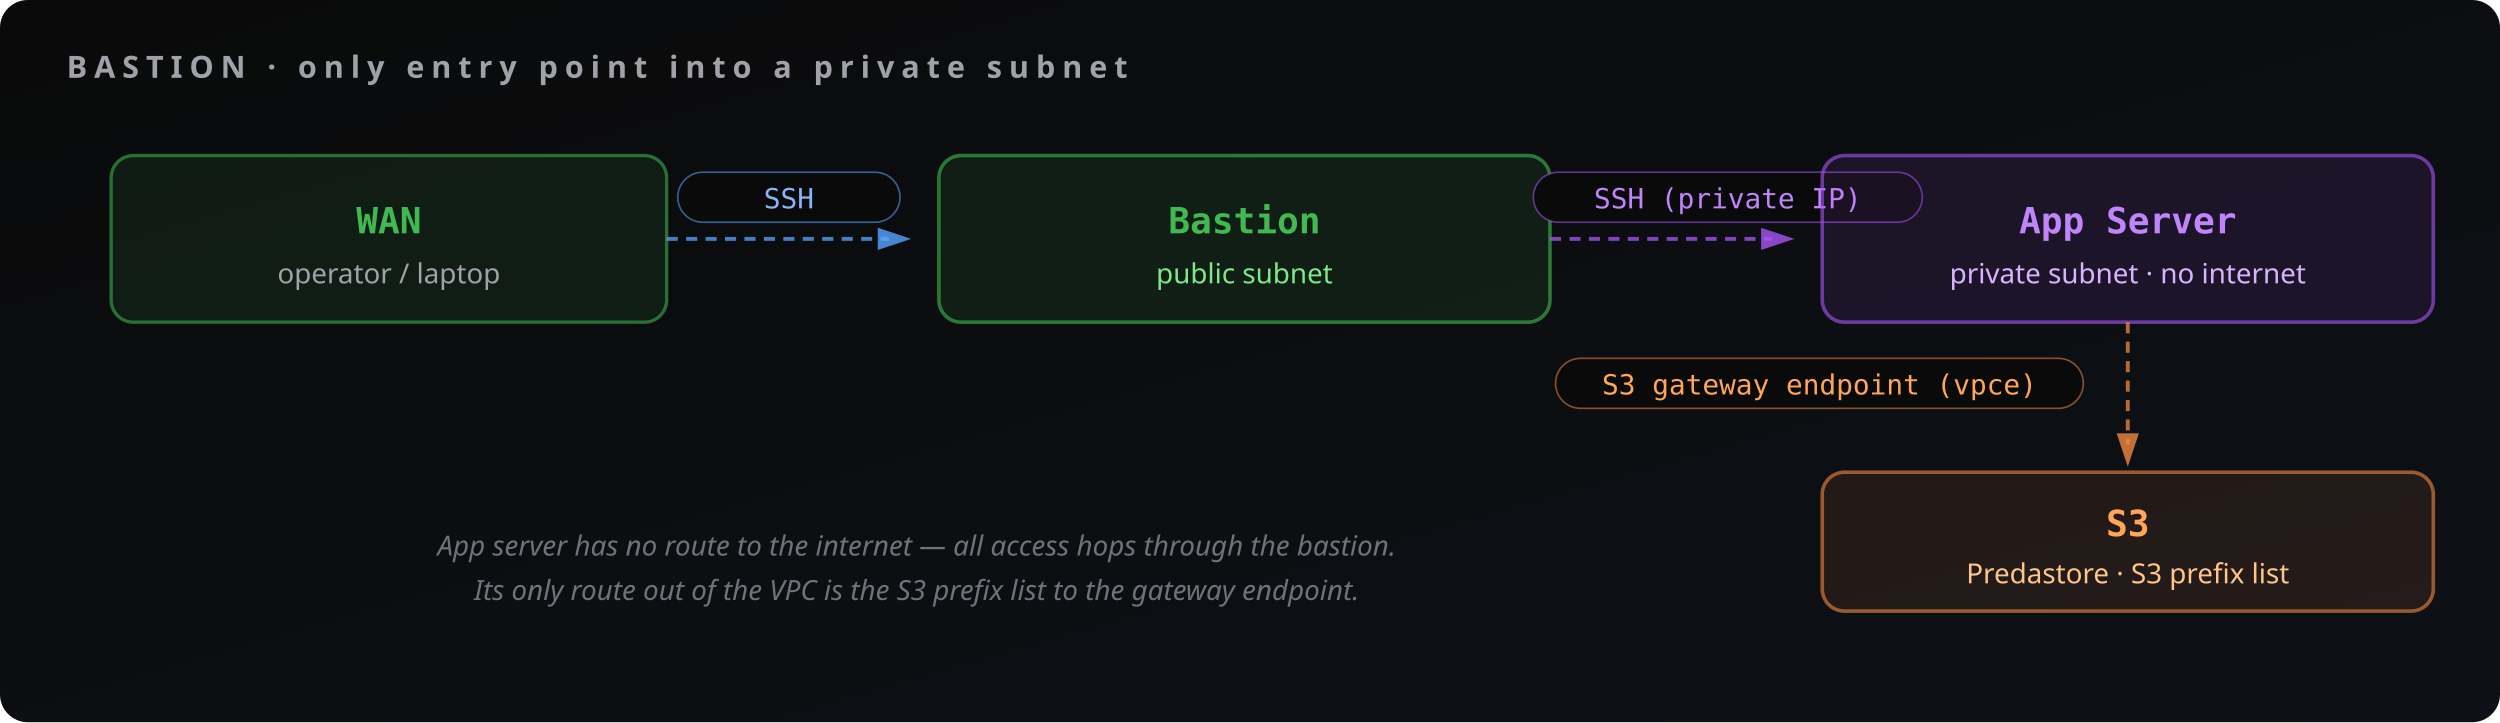
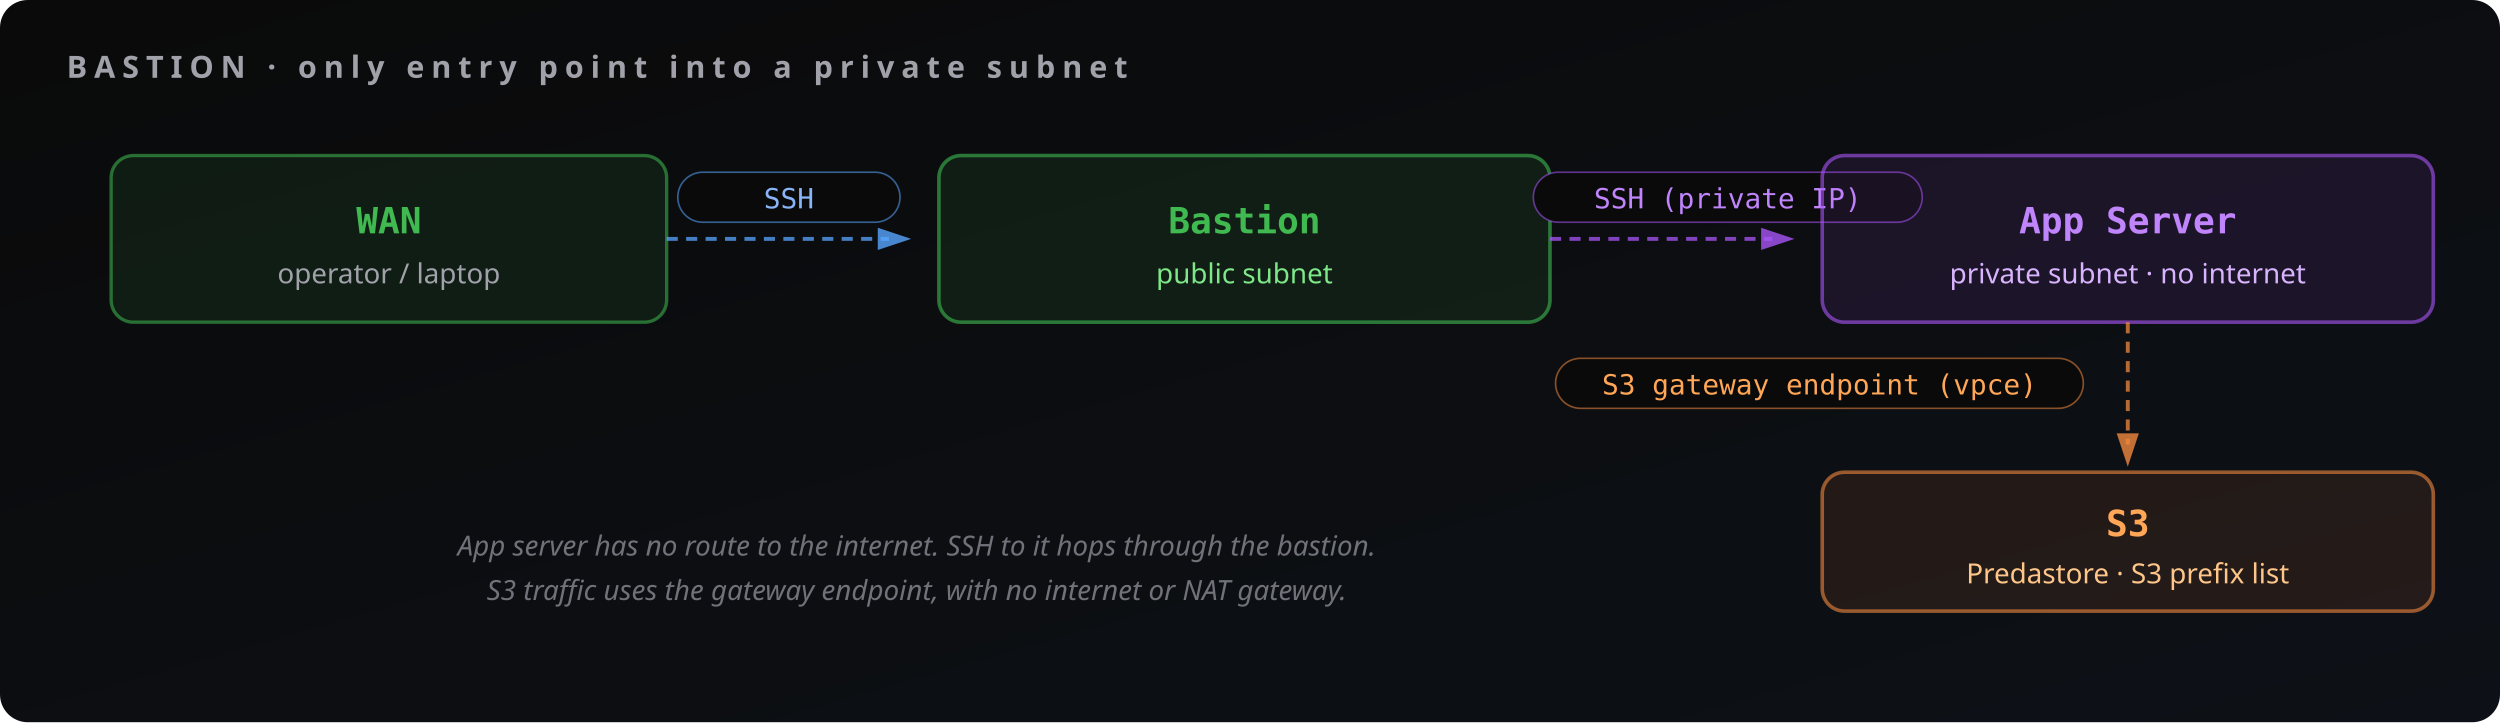
<svg xmlns="http://www.w3.org/2000/svg" width="900" height="260" viewBox="0 0 900 260">
  <defs>
    <linearGradient id="bg" x1="0%" y1="0%" x2="100%" y2="100%">
      <stop offset="0%" style="stop-color:#0a0a0a" />
      <stop offset="100%" style="stop-color:#0d1117" />
    </linearGradient>
  </defs>
  <rect width="900" height="260" fill="url(#bg)" rx="10" />
  <text x="24" y="28" font-family="'Segoe UI', system-ui, sans-serif" font-size="11" fill="#a1a1aa" letter-spacing="2.5" font-weight="600">BASTION · only entry point into a private subnet</text>
  <g transform="translate(40, 56)">
    <rect width="200" height="60" rx="8" fill="#3fb9501a" stroke="#3fb950" stroke-width="1.2" stroke-opacity="0.55" />
    <text x="100" y="28" font-family="'SF Mono', ui-monospace, monospace" font-size="13" fill="#3fb950" text-anchor="middle" font-weight="700">WAN</text>
    <text x="100" y="46" font-family="'Segoe UI', sans-serif" font-size="10" fill="#a1a1aa" text-anchor="middle">operator / laptop</text>
  </g>
  <line x1="240" y1="86" x2="320" y2="86" stroke="#58a6ff" stroke-width="1.4" stroke-dasharray="4,3" opacity="0.75" />
  <polygon points="316,82 328,86 316,90" fill="#58a6ff" opacity="0.8" />
  <rect x="244" y="62" width="80" height="18" rx="9" fill="#0a0a0a" stroke="#58a6ff" stroke-width="0.6" stroke-opacity="0.55" />
  <text x="284" y="75" font-family="'SF Mono', ui-monospace, monospace" font-size="10" fill="#8ab4f8" text-anchor="middle">SSH</text>
  <g transform="translate(338, 56)">
    <rect width="220" height="60" rx="8" fill="#3fb9501a" stroke="#3fb950" stroke-width="1.3" stroke-opacity="0.6" />
    <text x="110" y="28" font-family="'SF Mono', ui-monospace, monospace" font-size="13" fill="#3fb950" text-anchor="middle" font-weight="700">Bastion</text>
    <text x="110" y="46" font-family="'Segoe UI', sans-serif" font-size="10" fill="#7ee787" text-anchor="middle">public subnet</text>
  </g>
  <line x1="558" y1="86" x2="638" y2="86" stroke="#a855f7" stroke-width="1.4" stroke-dasharray="4,3" opacity="0.75" />
  <polygon points="634,82 646,86 634,90" fill="#a855f7" opacity="0.8" />
  <rect x="552" y="62" width="140" height="18" rx="9" fill="#0a0a0a" stroke="#a855f7" stroke-width="0.6" stroke-opacity="0.55" />
  <text x="622" y="75" font-family="'SF Mono', ui-monospace, monospace" font-size="10" fill="#c084fc" text-anchor="middle">SSH (private IP)</text>
  <g transform="translate(656, 56)">
    <rect width="220" height="60" rx="8" fill="#a855f71a" stroke="#a855f7" stroke-width="1.3" stroke-opacity="0.6" />
    <text x="110" y="28" font-family="'SF Mono', ui-monospace, monospace" font-size="13" fill="#c084fc" text-anchor="middle" font-weight="700">App Server</text>
    <text x="110" y="46" font-family="'Segoe UI', sans-serif" font-size="10" fill="#d8b4fe" text-anchor="middle">private subnet · no internet</text>
  </g>
  <line x1="766" y1="116" x2="766" y2="160" stroke="#f0883e" stroke-width="1.4" stroke-dasharray="4,3" opacity="0.75" />
  <polygon points="762,156 766,168 770,156" fill="#f0883e" opacity="0.8" />
  <rect x="560" y="129" width="190" height="18" rx="9" fill="#0a0a0a" stroke="#f0883e" stroke-width="0.6" stroke-opacity="0.55" />
  <text x="655" y="142" font-family="'SF Mono', ui-monospace, monospace" font-size="10" fill="#ffa657" text-anchor="middle">S3 gateway endpoint (vpce)</text>
  <g transform="translate(656, 170)">
    <rect width="220" height="50" rx="8" fill="#f0883e1a" stroke="#f0883e" stroke-width="1.3" stroke-opacity="0.6" />
    <text x="110" y="23" font-family="'SF Mono', ui-monospace, monospace" font-size="13" fill="#ffa657" text-anchor="middle" font-weight="700">S3</text>
    <text x="110" y="40" font-family="'Segoe UI', sans-serif" font-size="10" fill="#ffc68a" text-anchor="middle">Predastore · S3 prefix list</text>
  </g>
-   <text x="330" y="200" font-family="'Segoe UI', sans-serif" font-size="10" fill="#71717a" text-anchor="middle" font-style="italic">App server has no route to the internet — all access hops through the bastion.</text>
-   <text x="330" y="216" font-family="'Segoe UI', sans-serif" font-size="10" fill="#71717a" text-anchor="middle" font-style="italic">Its only route out of the VPC is the S3 prefix list to the gateway endpoint.</text>
+   <text x="330" y="200" font-family="'Segoe UI', sans-serif" font-size="10" fill="#71717a" text-anchor="middle" font-style="italic">App server has no route to the internet. SSH to it hops through the bastion.</text>
+   <text x="330" y="216" font-family="'Segoe UI', sans-serif" font-size="10" fill="#71717a" text-anchor="middle" font-style="italic">S3 traffic uses the gateway endpoint, with no internet or NAT gateway.</text>
</svg>
